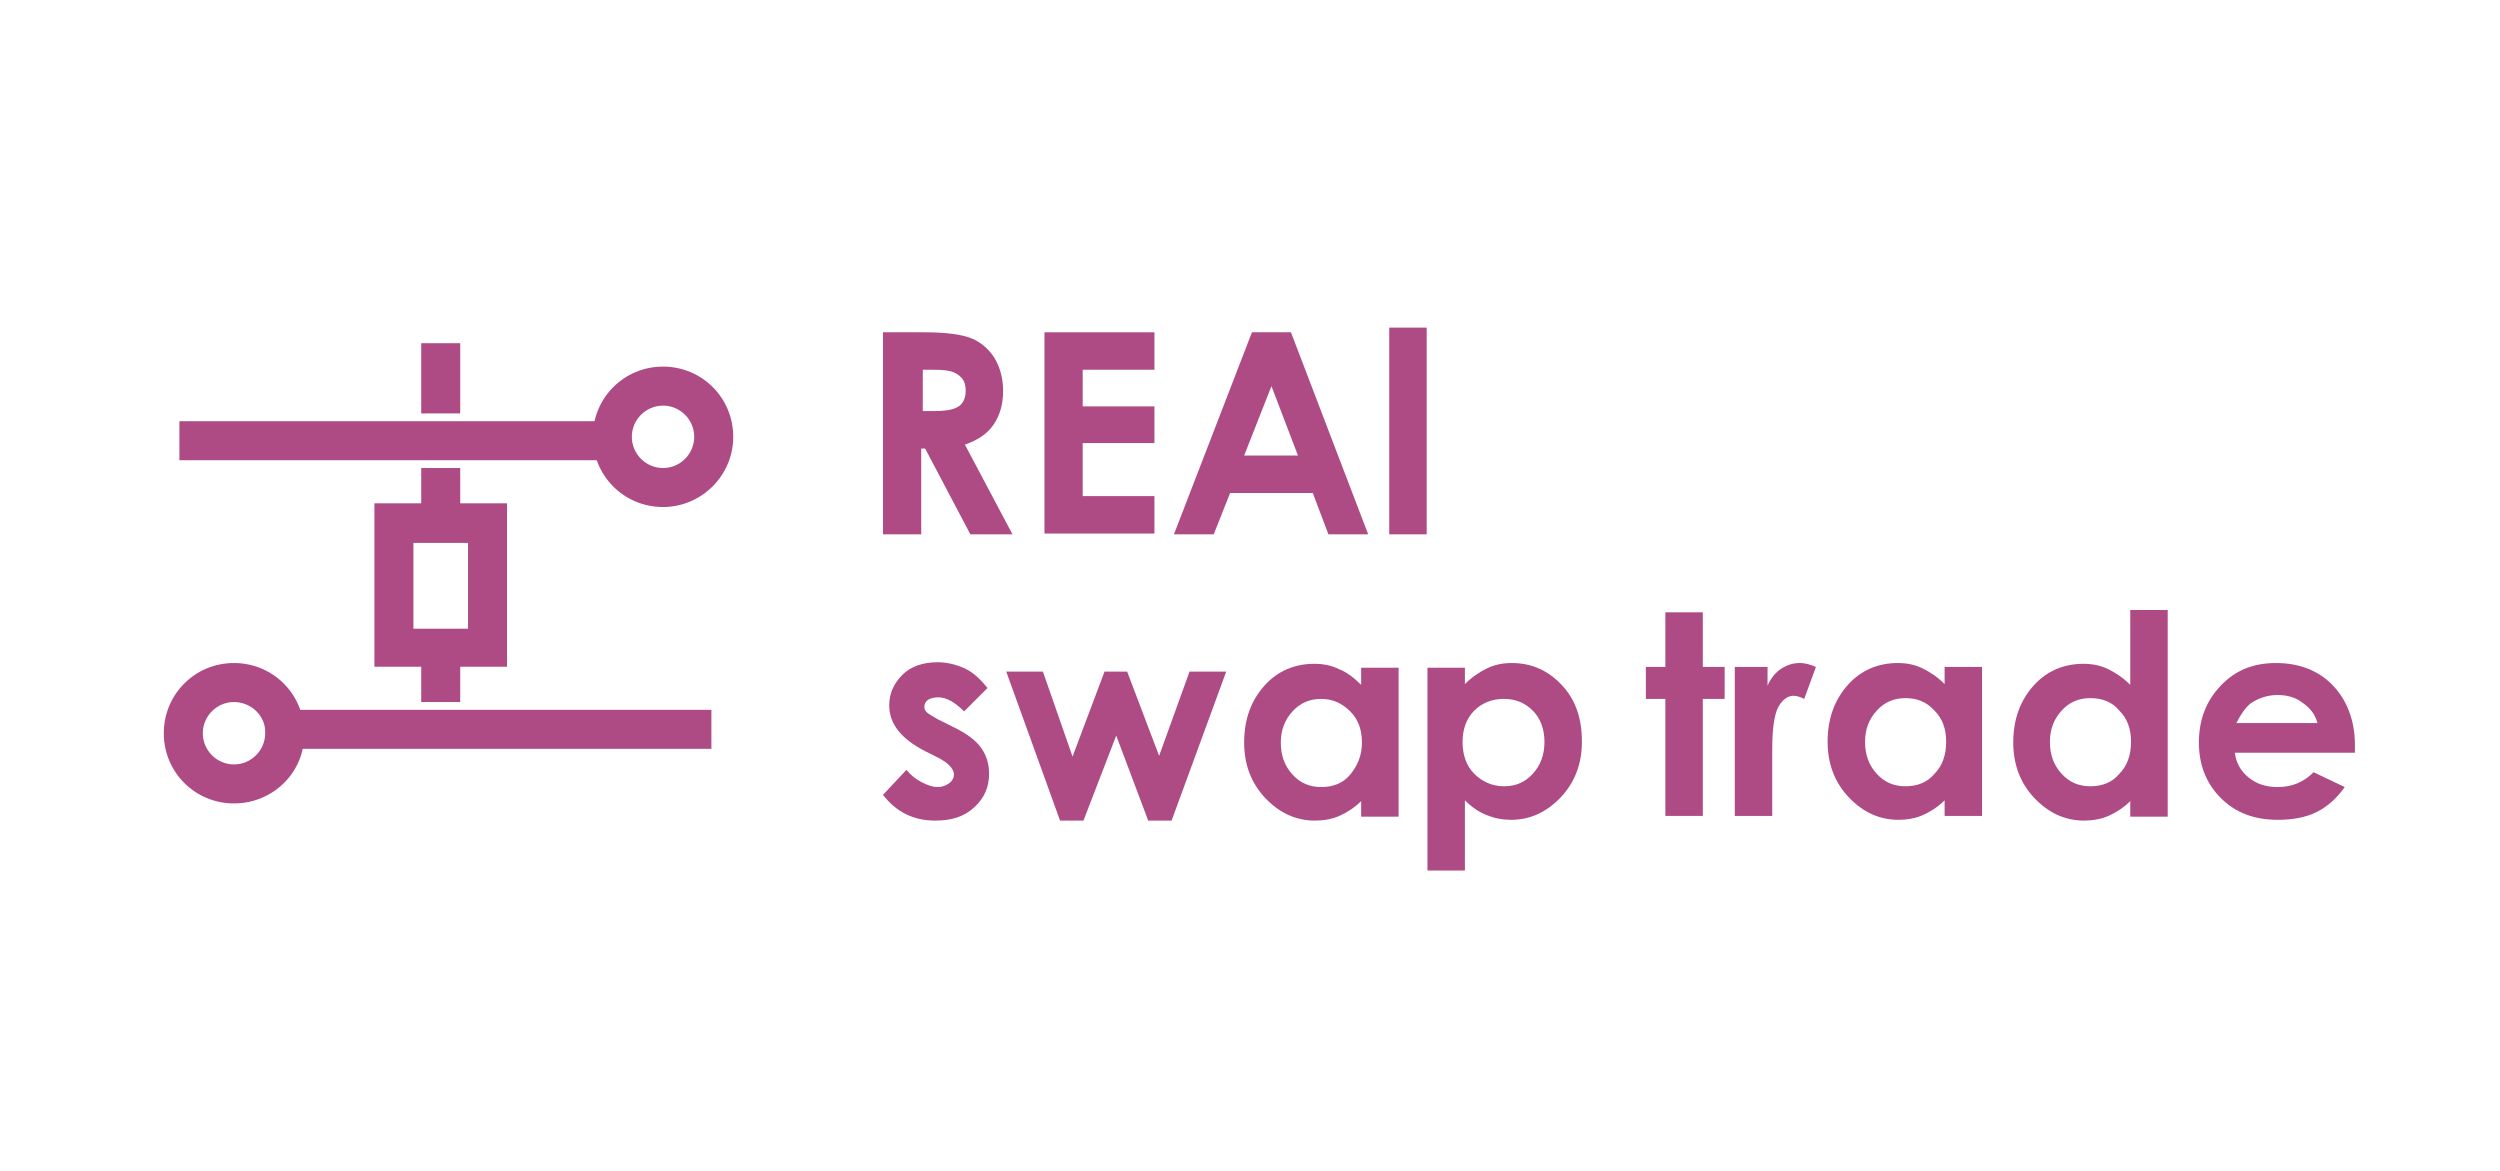
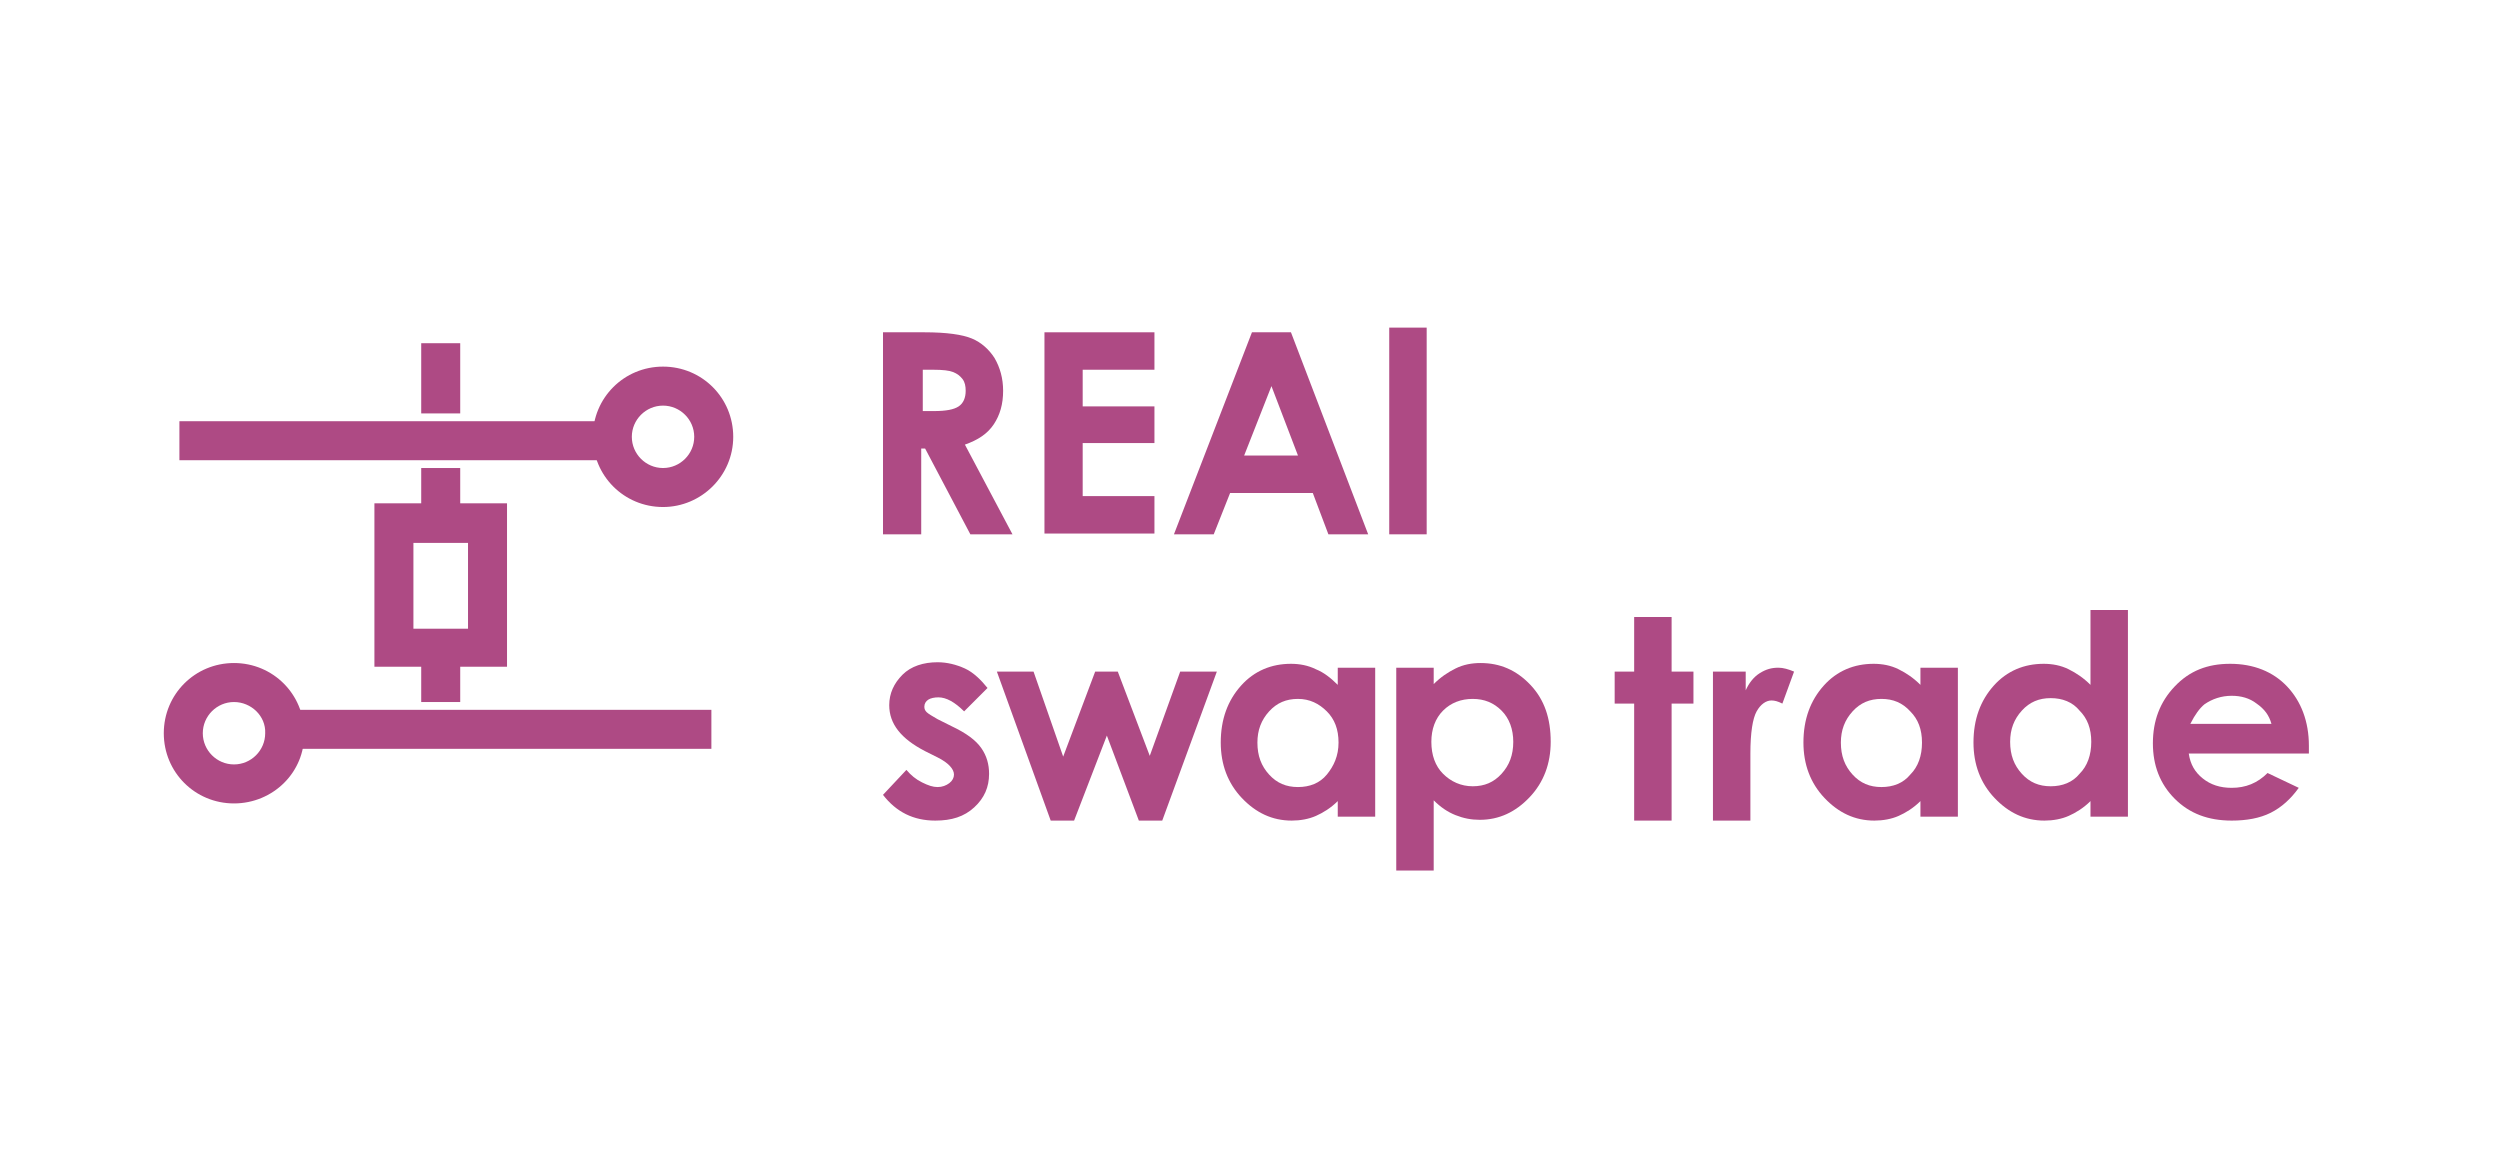
<svg xmlns="http://www.w3.org/2000/svg" style="isolation:isolate" viewBox="0 0 320.5 150" width="320.5" height="150">
  <defs>
-     <clipPath id="_clipPath_sHSyEUudh70TTwtNFo5Po8QqCdzb21nj">
+     <clipPath id="_clipPath_l0vSUzHHKNdhz1SUmQoRvjT2pa5H1pkC">
      <rect width="320.5" height="150" />
    </clipPath>
  </defs>
-   <g clip-path="url(#_clipPath_sHSyEUudh70TTwtNFo5Po8QqCdzb21nj)">
+   <g clip-path="url(#_clipPath_l0vSUzHHKNdhz1SUmQoRvjT2pa5H1pkC)">
    <g>
      <g>
        <g>
          <g>
            <path d=" M 85 65 C 80 65 76 61 76 56 C 76 51 80 47 85 47 C 90 47 94 51 94 56 C 94 61 89.9 65 85 65 Z  M 85 52 C 82.8 52 81 53.8 81 56 C 81 58.2 82.8 60 85 60 C 87.2 60 89 58.2 89 56 C 89 53.8 87.2 52 85 52 Z " fill="rgb(174,74,132)" />
          </g>
          <g>
            <rect x="23" y="54" width="54.2" height="5" transform="matrix(1,0,0,1,0,0)" fill="rgb(174,74,132)" />
          </g>
          <g>
            <path d=" M 29.998 103 C 24.998 103 20.998 99 20.998 94 C 20.998 89 24.998 85 29.998 85 C 34.998 85 38.998 89 38.998 94 C 39.098 99 34.998 103 29.998 103 Z  M 29.998 90 C 27.798 90 25.998 91.8 25.998 94 C 25.998 96.2 27.798 98 29.998 98 C 32.198 98 33.998 96.2 33.998 94 C 34.098 91.8 32.198 90 29.998 90 Z " fill="rgb(174,74,132)" />
          </g>
          <g>
            <rect x="37" y="91" width="54.2" height="5" transform="matrix(1,0,0,1,0,0)" fill="rgb(174,74,132)" />
          </g>
        </g>
      </g>
    </g>
    <path d=" M 65 85.475 L 48 85.475 L 48 64.525 L 65 64.525 L 65 85.475 Z  M 53 80.6 L 60 80.6 L 60 77.5 L 60 69.6 L 53 69.6 L 53 80.6 Z " fill="rgb(174,74,132)" />
    <rect x="54" y="60" width="5" height="5" transform="matrix(1,0,0,1,0,0)" fill="rgb(174,74,132)" />
    <rect x="54" y="85" width="5" height="5" transform="matrix(1,0,0,1,0,0)" fill="rgb(174,74,132)" />
    <rect x="54" y="44" width="5" height="9" transform="matrix(1,0,0,1,0,0)" fill="rgb(174,74,132)" />
    <g>
      <path d=" M 113.3 42.6 L 118.5 42.6 C 121.4 42.6 123.4 42.9 124.6 43.4 C 125.8 43.9 126.8 44.8 127.5 45.9 C 128.2 47.1 128.6 48.5 128.6 50.1 C 128.6 51.8 128.2 53.2 127.4 54.4 C 126.6 55.6 125.4 56.4 123.7 57 L 129.8 68.5 L 124.4 68.5 L 118.6 57.5 L 118.1 57.5 L 118.1 68.5 L 113.2 68.5 L 113.2 42.6 L 113.3 42.6 Z  M 118.2 52.7 L 119.7 52.7 C 121.3 52.7 122.3 52.5 122.9 52.1 C 123.5 51.7 123.8 51 123.8 50.1 C 123.8 49.5 123.7 49 123.4 48.6 C 123.1 48.2 122.7 47.9 122.2 47.7 C 121.7 47.5 120.9 47.4 119.6 47.4 L 118.3 47.4 L 118.3 52.7 L 118.2 52.7 Z " fill="rgb(174,74,132)" />
      <path d=" M 133.9 42.6 L 148 42.6 L 148 47.4 L 138.8 47.4 L 138.8 52.1 L 148 52.1 L 148 56.8 L 138.8 56.8 L 138.8 63.6 L 148 63.6 L 148 68.4 L 133.9 68.4 L 133.9 42.6 Z " fill="rgb(174,74,132)" />
      <path d=" M 160.5 42.6 L 165.5 42.6 L 175.4 68.5 L 170.3 68.5 L 168.3 63.2 L 157.7 63.2 L 155.6 68.5 L 150.5 68.5 L 160.5 42.6 Z  M 163 49.5 L 159.5 58.4 L 166.4 58.4 L 163 49.5 Z " fill="rgb(174,74,132)" />
      <path d=" M 178.1 42 L 182.9 42 L 182.9 68.5 L 178.1 68.5 L 178.1 42 Z " fill="rgb(174,74,132)" />
      <path d=" M 126.6 88.2 L 123.6 91.2 C 122.4 90 121.3 89.4 120.3 89.4 C 119.8 89.4 119.3 89.5 119 89.7 C 118.7 89.9 118.5 90.2 118.5 90.6 C 118.5 90.9 118.6 91.1 118.8 91.3 C 119 91.5 119.5 91.8 120.2 92.2 L 122 93.1 C 123.9 94 125.1 94.9 125.8 95.9 C 126.5 96.9 126.8 98 126.8 99.2 C 126.8 100.9 126.2 102.3 124.9 103.5 C 123.6 104.7 122 105.2 119.9 105.2 C 117.1 105.2 114.9 104.1 113.2 101.9 L 116.2 98.7 C 116.8 99.4 117.4 99.9 118.2 100.3 C 119 100.7 119.6 100.9 120.2 100.9 C 120.8 100.9 121.3 100.7 121.7 100.4 C 122.1 100.1 122.3 99.7 122.3 99.3 C 122.3 98.6 121.6 97.8 120.2 97.1 L 118.6 96.3 C 115.5 94.7 114 92.8 114 90.4 C 114 88.9 114.6 87.6 115.7 86.5 C 116.8 85.4 118.4 84.9 120.2 84.9 C 121.4 84.9 122.6 85.2 123.7 85.7 C 124.8 86.2 125.8 87.2 126.6 88.2 Z " fill="rgb(174,74,132)" />
-       <path d=" M 174.5 85.6 L 179.3 85.6 L 179.3 104.7 L 174.5 104.7 L 174.5 102.7 C 173.6 103.6 172.6 104.2 171.7 104.6 C 170.8 105 169.7 105.2 168.6 105.2 C 166.1 105.2 164 104.2 162.2 102.3 C 160.4 100.4 159.5 98 159.5 95.2 C 159.5 92.2 160.4 89.8 162.1 87.9 C 163.8 86 166 85.1 168.5 85.1 C 169.6 85.1 170.7 85.3 171.7 85.8 C 172.7 86.2 173.6 86.9 174.5 87.8 L 174.5 85.6 Z  M 169.4 89.6 C 167.9 89.6 166.7 90.1 165.7 91.2 C 164.7 92.3 164.2 93.6 164.2 95.2 C 164.2 96.9 164.7 98.2 165.7 99.3 C 166.7 100.4 167.9 100.9 169.4 100.9 C 170.9 100.9 172.2 100.4 173.1 99.3 C 174 98.2 174.6 96.9 174.6 95.2 C 174.6 93.5 174.1 92.2 173.1 91.2 C 172.1 90.2 170.9 89.6 169.4 89.6 Z " fill="rgb(174,74,132)" />
-       <path d=" M 213.5 78.5 L 218.3 78.5 L 218.3 85.5 L 221.1 85.5 L 221.1 89.6 L 218.3 89.6 L 218.3 104.6 L 213.5 104.6 L 213.5 89.6 L 211 89.6 L 211 85.5 L 213.5 85.5 L 213.5 78.5 Z " fill="rgb(174,74,132)" />
-       <path d=" M 222.5 85.5 L 226.6 85.5 L 226.6 87.9 C 227 87 227.6 86.2 228.4 85.7 C 229.2 85.2 229.9 85 230.8 85 C 231.4 85 232.1 85.2 232.8 85.5 L 231.3 89.6 C 230.7 89.3 230.3 89.2 229.9 89.2 C 229.2 89.2 228.5 89.7 228 90.6 C 227.5 91.5 227.2 93.3 227.2 96 L 227.2 96.9 L 227.2 104.6 L 222.4 104.6 L 222.4 85.5 L 222.5 85.5 Z " fill="rgb(174,74,132)" />
-       <path d=" M 249.3 85.5 L 254.1 85.5 L 254.1 104.6 L 249.3 104.6 L 249.3 102.6 C 248.4 103.5 247.4 104.1 246.5 104.5 C 245.6 104.9 244.5 105.1 243.4 105.1 C 240.9 105.1 238.8 104.1 237 102.2 C 235.2 100.3 234.3 97.9 234.3 95.1 C 234.3 92.1 235.2 89.7 236.9 87.8 C 238.6 85.9 240.8 85 243.3 85 C 244.4 85 245.5 85.2 246.5 85.7 C 247.5 86.2 248.4 86.8 249.3 87.7 L 249.3 85.5 Z  M 244.3 89.5 C 242.8 89.5 241.6 90 240.6 91.1 C 239.6 92.2 239.1 93.5 239.1 95.1 C 239.1 96.8 239.6 98.1 240.6 99.2 C 241.6 100.3 242.8 100.8 244.3 100.8 C 245.8 100.8 247.1 100.3 248 99.2 C 249 98.2 249.5 96.8 249.5 95.1 C 249.5 93.4 249 92.1 248 91.1 C 247 90 245.8 89.5 244.3 89.5 Z " fill="rgb(174,74,132)" />
-       <path d=" M 273.1 78.2 L 277.9 78.2 L 277.9 104.7 L 273.1 104.7 L 273.1 102.7 C 272.2 103.6 271.2 104.2 270.3 104.6 C 269.4 105 268.3 105.2 267.2 105.2 C 264.7 105.2 262.6 104.2 260.8 102.3 C 259 100.4 258.1 98 258.1 95.2 C 258.1 92.2 259 89.8 260.7 87.9 C 262.4 86 264.6 85.1 267.1 85.1 C 268.2 85.1 269.3 85.3 270.3 85.8 C 271.3 86.3 272.2 86.9 273.1 87.8 L 273.1 78.2 Z  M 268 89.5 C 266.5 89.5 265.3 90 264.3 91.1 C 263.3 92.2 262.8 93.5 262.8 95.1 C 262.8 96.8 263.3 98.1 264.3 99.2 C 265.3 100.3 266.5 100.8 268 100.8 C 269.5 100.8 270.8 100.3 271.7 99.2 C 272.7 98.2 273.2 96.8 273.2 95.1 C 273.2 93.4 272.7 92.1 271.7 91.1 C 270.8 90 269.5 89.5 268 89.5 Z " fill="rgb(174,74,132)" />
-       <path d=" M 301.9 96.5 L 286.5 96.5 C 286.7 97.9 287.3 98.9 288.3 99.7 C 289.3 100.5 290.5 100.9 292 100.9 C 293.8 100.9 295.3 100.3 296.6 99 L 300.6 100.9 C 299.6 102.3 298.4 103.4 297 104.1 C 295.6 104.8 293.9 105.1 292 105.1 C 289 105.1 286.6 104.2 284.7 102.3 C 282.8 100.4 281.9 98 281.9 95.2 C 281.9 92.3 282.8 89.9 284.7 87.9 C 286.6 85.9 288.9 85 291.8 85 C 294.8 85 297.3 86 299.1 87.9 C 300.9 89.8 301.9 92.4 301.9 95.5 L 301.9 96.5 Z  M 297.1 92.7 C 296.8 91.6 296.2 90.8 295.2 90.1 C 294.3 89.4 293.2 89.1 292 89.1 C 290.7 89.1 289.5 89.5 288.5 90.2 C 287.9 90.7 287.3 91.5 286.7 92.7 L 297.1 92.7 Z " fill="rgb(174,74,132)" />
+       <path d=" M 171.5 85.6 L 176.3 85.6 L 176.3 104.7 L 171.5 104.7 L 171.5 102.7 C 170.6 103.6 169.6 104.2 168.7 104.6 C 167.8 105 166.7 105.2 165.6 105.2 C 163.1 105.2 161 104.2 159.2 102.3 C 157.4 100.4 156.5 98 156.5 95.2 C 156.5 92.2 157.4 89.8 159.1 87.9 C 160.8 86 163 85.1 165.5 85.1 C 166.6 85.1 167.7 85.3 168.7 85.8 C 169.7 86.2 170.6 86.9 171.5 87.8 L 171.5 85.6 Z  M 166.4 89.6 C 164.9 89.6 163.7 90.1 162.7 91.2 C 161.7 92.3 161.2 93.6 161.2 95.2 C 161.2 96.9 161.7 98.2 162.7 99.3 C 163.7 100.4 164.9 100.9 166.4 100.9 C 167.9 100.9 169.2 100.4 170.1 99.3 C 171 98.2 171.6 96.9 171.6 95.2 C 171.6 93.5 171.1 92.2 170.1 91.2 C 169.1 90.2 167.9 89.6 166.4 89.6 Z " fill="rgb(174,74,132)" />
+       <path d=" M 209.5 79.1 L 214.3 79.1 L 214.3 86.1 L 217.1 86.1 L 217.1 90.2 L 214.3 90.2 L 214.3 105.2 L 209.5 105.2 L 209.5 90.2 L 207 90.2 L 207 86.1 L 209.5 86.1 L 209.5 79.1 Z " fill="rgb(174,74,132)" />
+       <path d=" M 219.7 86.1 L 223.8 86.1 L 223.8 88.5 C 224.2 87.6 224.8 86.8 225.6 86.3 C 226.4 85.8 227.1 85.6 228 85.6 C 228.6 85.6 229.3 85.8 230 86.1 L 228.5 90.2 C 227.9 89.9 227.5 89.8 227.1 89.8 C 226.4 89.8 225.7 90.3 225.2 91.2 C 224.7 92.1 224.4 93.9 224.4 96.6 L 224.4 97.5 L 224.4 105.2 L 219.6 105.2 L 219.6 86.1 L 219.7 86.1 Z " fill="rgb(174,74,132)" />
+       <path d=" M 246.2 85.6 L 251 85.6 L 251 104.7 L 246.2 104.7 L 246.2 102.7 C 245.3 103.6 244.3 104.2 243.4 104.6 C 242.5 105 241.4 105.2 240.3 105.2 C 237.8 105.2 235.7 104.2 233.9 102.3 C 232.1 100.4 231.2 98 231.2 95.2 C 231.2 92.2 232.1 89.8 233.8 87.9 C 235.5 86 237.7 85.1 240.2 85.1 C 241.3 85.1 242.4 85.3 243.4 85.8 C 244.4 86.3 245.3 86.9 246.2 87.8 L 246.2 85.6 Z  M 241.2 89.6 C 239.7 89.6 238.5 90.1 237.5 91.2 C 236.5 92.3 236 93.6 236 95.2 C 236 96.9 236.5 98.2 237.5 99.3 C 238.5 100.4 239.7 100.9 241.2 100.9 C 242.7 100.9 244 100.4 244.9 99.3 C 245.9 98.3 246.4 96.9 246.4 95.2 C 246.4 93.5 245.9 92.2 244.9 91.2 C 243.9 90.1 242.7 89.6 241.2 89.6 Z " fill="rgb(174,74,132)" />
+       <path d=" M 268 78.2 L 272.8 78.2 L 272.8 104.7 L 268 104.7 L 268 102.7 C 267.1 103.6 266.1 104.2 265.2 104.6 C 264.3 105 263.2 105.2 262.1 105.2 C 259.6 105.2 257.5 104.2 255.7 102.3 C 253.9 100.4 253 98 253 95.2 C 253 92.2 253.9 89.8 255.6 87.9 C 257.3 86 259.5 85.1 262 85.1 C 263.1 85.1 264.2 85.3 265.2 85.8 C 266.2 86.3 267.1 86.9 268 87.8 L 268 78.2 Z  M 262.9 89.5 C 261.4 89.5 260.2 90 259.2 91.1 C 258.2 92.2 257.7 93.5 257.7 95.1 C 257.7 96.8 258.2 98.1 259.2 99.2 C 260.2 100.3 261.4 100.8 262.9 100.8 C 264.4 100.8 265.7 100.3 266.6 99.2 C 267.6 98.2 268.1 96.8 268.1 95.1 C 268.1 93.4 267.6 92.1 266.6 91.1 C 265.7 90 264.4 89.5 262.9 89.5 Z " fill="rgb(174,74,132)" />
+       <path d=" M 296 96.6 L 280.6 96.6 C 280.8 98 281.4 99 282.4 99.8 C 283.4 100.6 284.6 101 286.1 101 C 287.9 101 289.4 100.4 290.7 99.1 L 294.7 101 C 293.7 102.4 292.5 103.5 291.1 104.2 C 289.7 104.9 288 105.2 286.1 105.2 C 283.1 105.2 280.7 104.3 278.8 102.4 C 276.9 100.5 276 98.1 276 95.3 C 276 92.4 276.9 90 278.8 88 C 280.7 86 283 85.1 285.9 85.1 C 288.9 85.1 291.4 86.1 293.2 88 C 295 89.9 296 92.5 296 95.6 L 296 96.6 Z  M 291.2 92.8 C 290.9 91.7 290.3 90.9 289.3 90.2 C 288.4 89.5 287.3 89.2 286.1 89.2 C 284.8 89.2 283.6 89.6 282.6 90.3 C 282 90.8 281.4 91.6 280.8 92.8 L 291.2 92.8 Z " fill="rgb(174,74,132)" />
    </g>
-     <path d=" M 129 86.1 L 133.7 86.1 L 137.5 97 L 141.6 86.1 L 144.5 86.1 L 148.6 96.9 L 152.5 86.1 L 157.2 86.1 L 150.2 105.2 L 147.2 105.2 L 143.1 94.3 L 138.9 105.2 L 135.9 105.2 L 129 86.1 Z " fill="rgb(174,74,132)" />
-     <path d=" M 187.8 85.6 L 187.8 87.7 C 188.7 86.8 189.6 86.2 190.6 85.7 C 191.6 85.2 192.7 85 193.8 85 C 196.3 85 198.4 85.9 200.2 87.8 C 202 89.7 202.8 92.1 202.8 95.1 C 202.8 97.9 201.9 100.3 200.1 102.2 C 198.3 104.1 196.2 105.1 193.7 105.1 C 192.6 105.1 191.6 104.9 190.6 104.5 C 189.6 104.1 188.7 103.5 187.8 102.6 L 187.8 111.6 L 183 111.6 L 183 85.6 L 187.8 85.6 Z  M 192.8 89.6 C 191.3 89.6 190 90.1 189 91.1 C 188 92.1 187.5 93.5 187.5 95.1 C 187.5 96.8 188 98.2 189 99.2 C 190 100.2 191.3 100.8 192.8 100.8 C 194.3 100.8 195.5 100.3 196.5 99.2 C 197.5 98.1 198 96.8 198 95.1 C 198 93.5 197.5 92.1 196.5 91.1 C 195.5 90.1 194.3 89.6 192.8 89.6 Z " fill="rgb(174,74,132)" />
+     <path d=" M 127.8 86.1 L 132.5 86.1 L 136.3 97 L 140.4 86.1 L 143.3 86.1 L 147.4 96.9 L 151.3 86.1 L 156 86.1 L 149 105.2 L 146 105.2 L 141.9 94.3 L 137.7 105.2 L 134.7 105.2 L 127.8 86.1 Z " fill="rgb(174,74,132)" />
+     <path d=" M 183.8 85.6 L 183.8 87.7 C 184.7 86.8 185.6 86.2 186.6 85.7 C 187.6 85.2 188.7 85 189.8 85 C 192.3 85 194.4 85.9 196.2 87.8 C 198 89.7 198.8 92.1 198.8 95.1 C 198.8 97.9 197.9 100.3 196.1 102.2 C 194.3 104.1 192.2 105.1 189.7 105.1 C 188.6 105.1 187.6 104.9 186.6 104.5 C 185.6 104.1 184.7 103.5 183.8 102.6 L 183.8 111.6 L 179 111.6 L 179 85.6 L 183.8 85.6 Z  M 188.8 89.6 C 187.3 89.6 186 90.1 185 91.1 C 184 92.1 183.5 93.5 183.5 95.1 C 183.5 96.8 184 98.2 185 99.2 C 186 100.2 187.3 100.8 188.8 100.8 C 190.3 100.8 191.5 100.3 192.5 99.2 C 193.5 98.1 194 96.8 194 95.1 C 194 93.5 193.5 92.1 192.5 91.1 C 191.5 90.1 190.3 89.6 188.8 89.6 Z " fill="rgb(174,74,132)" />
  </g>
</svg>
